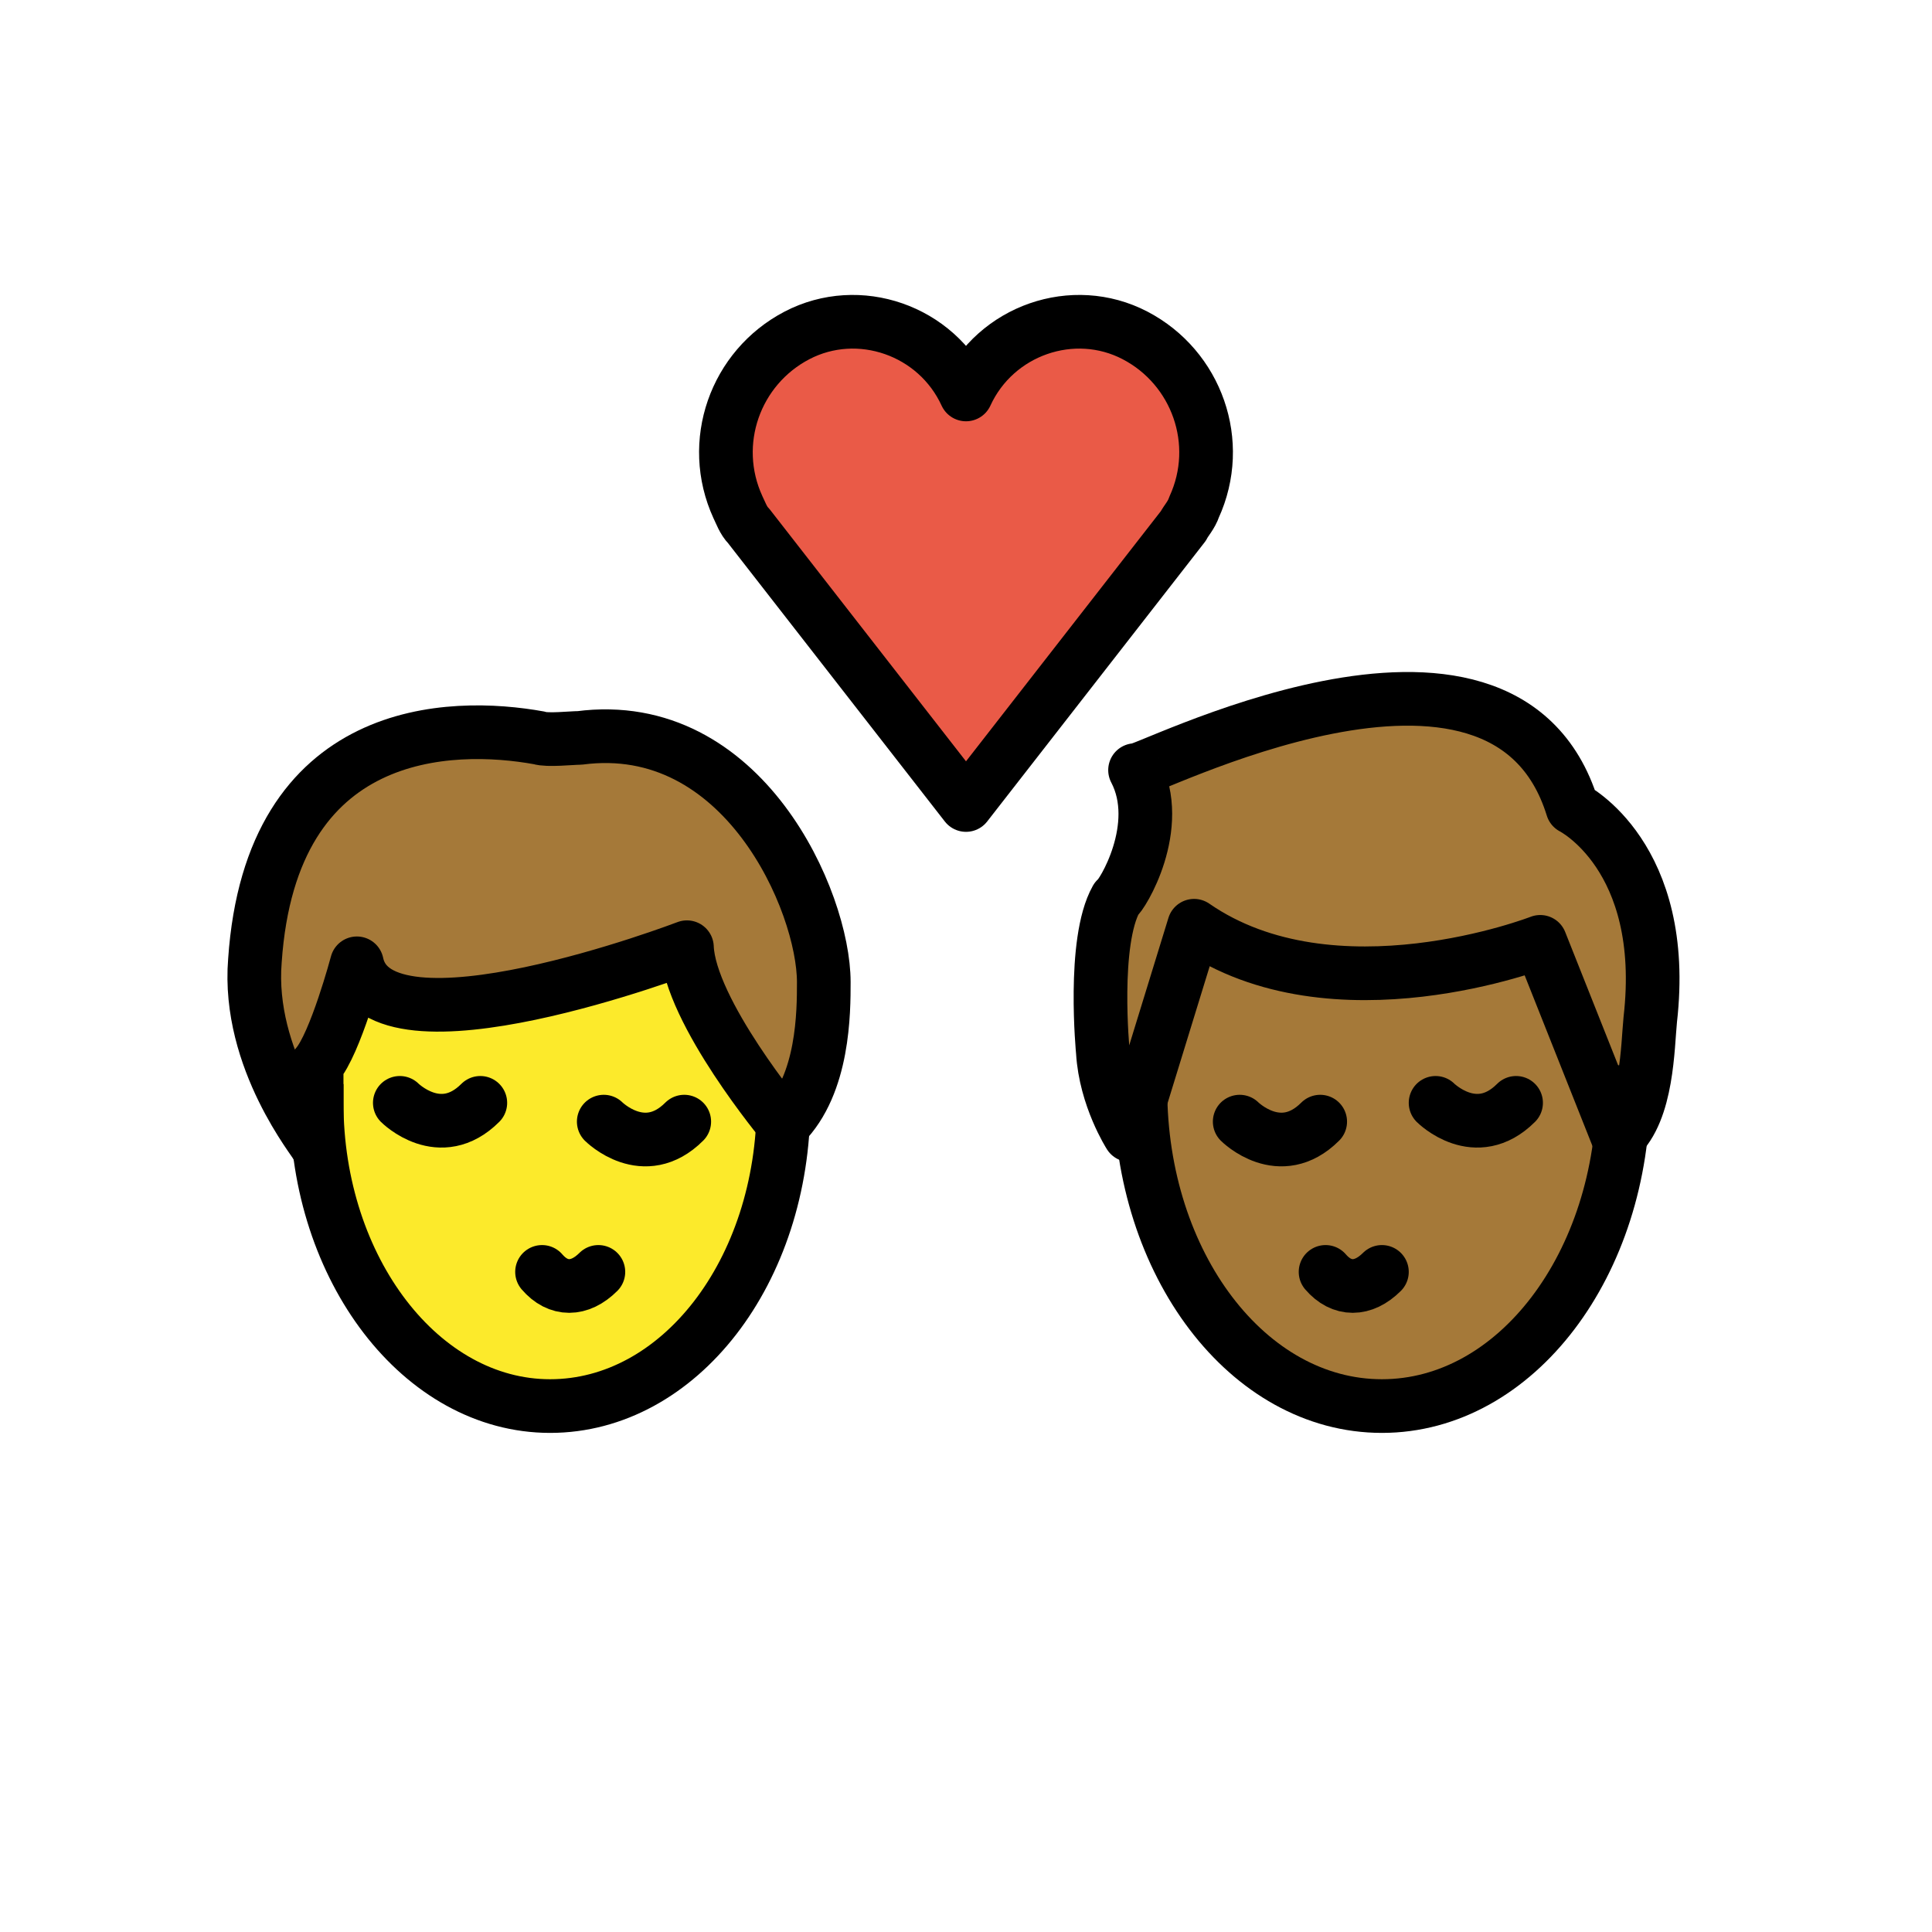
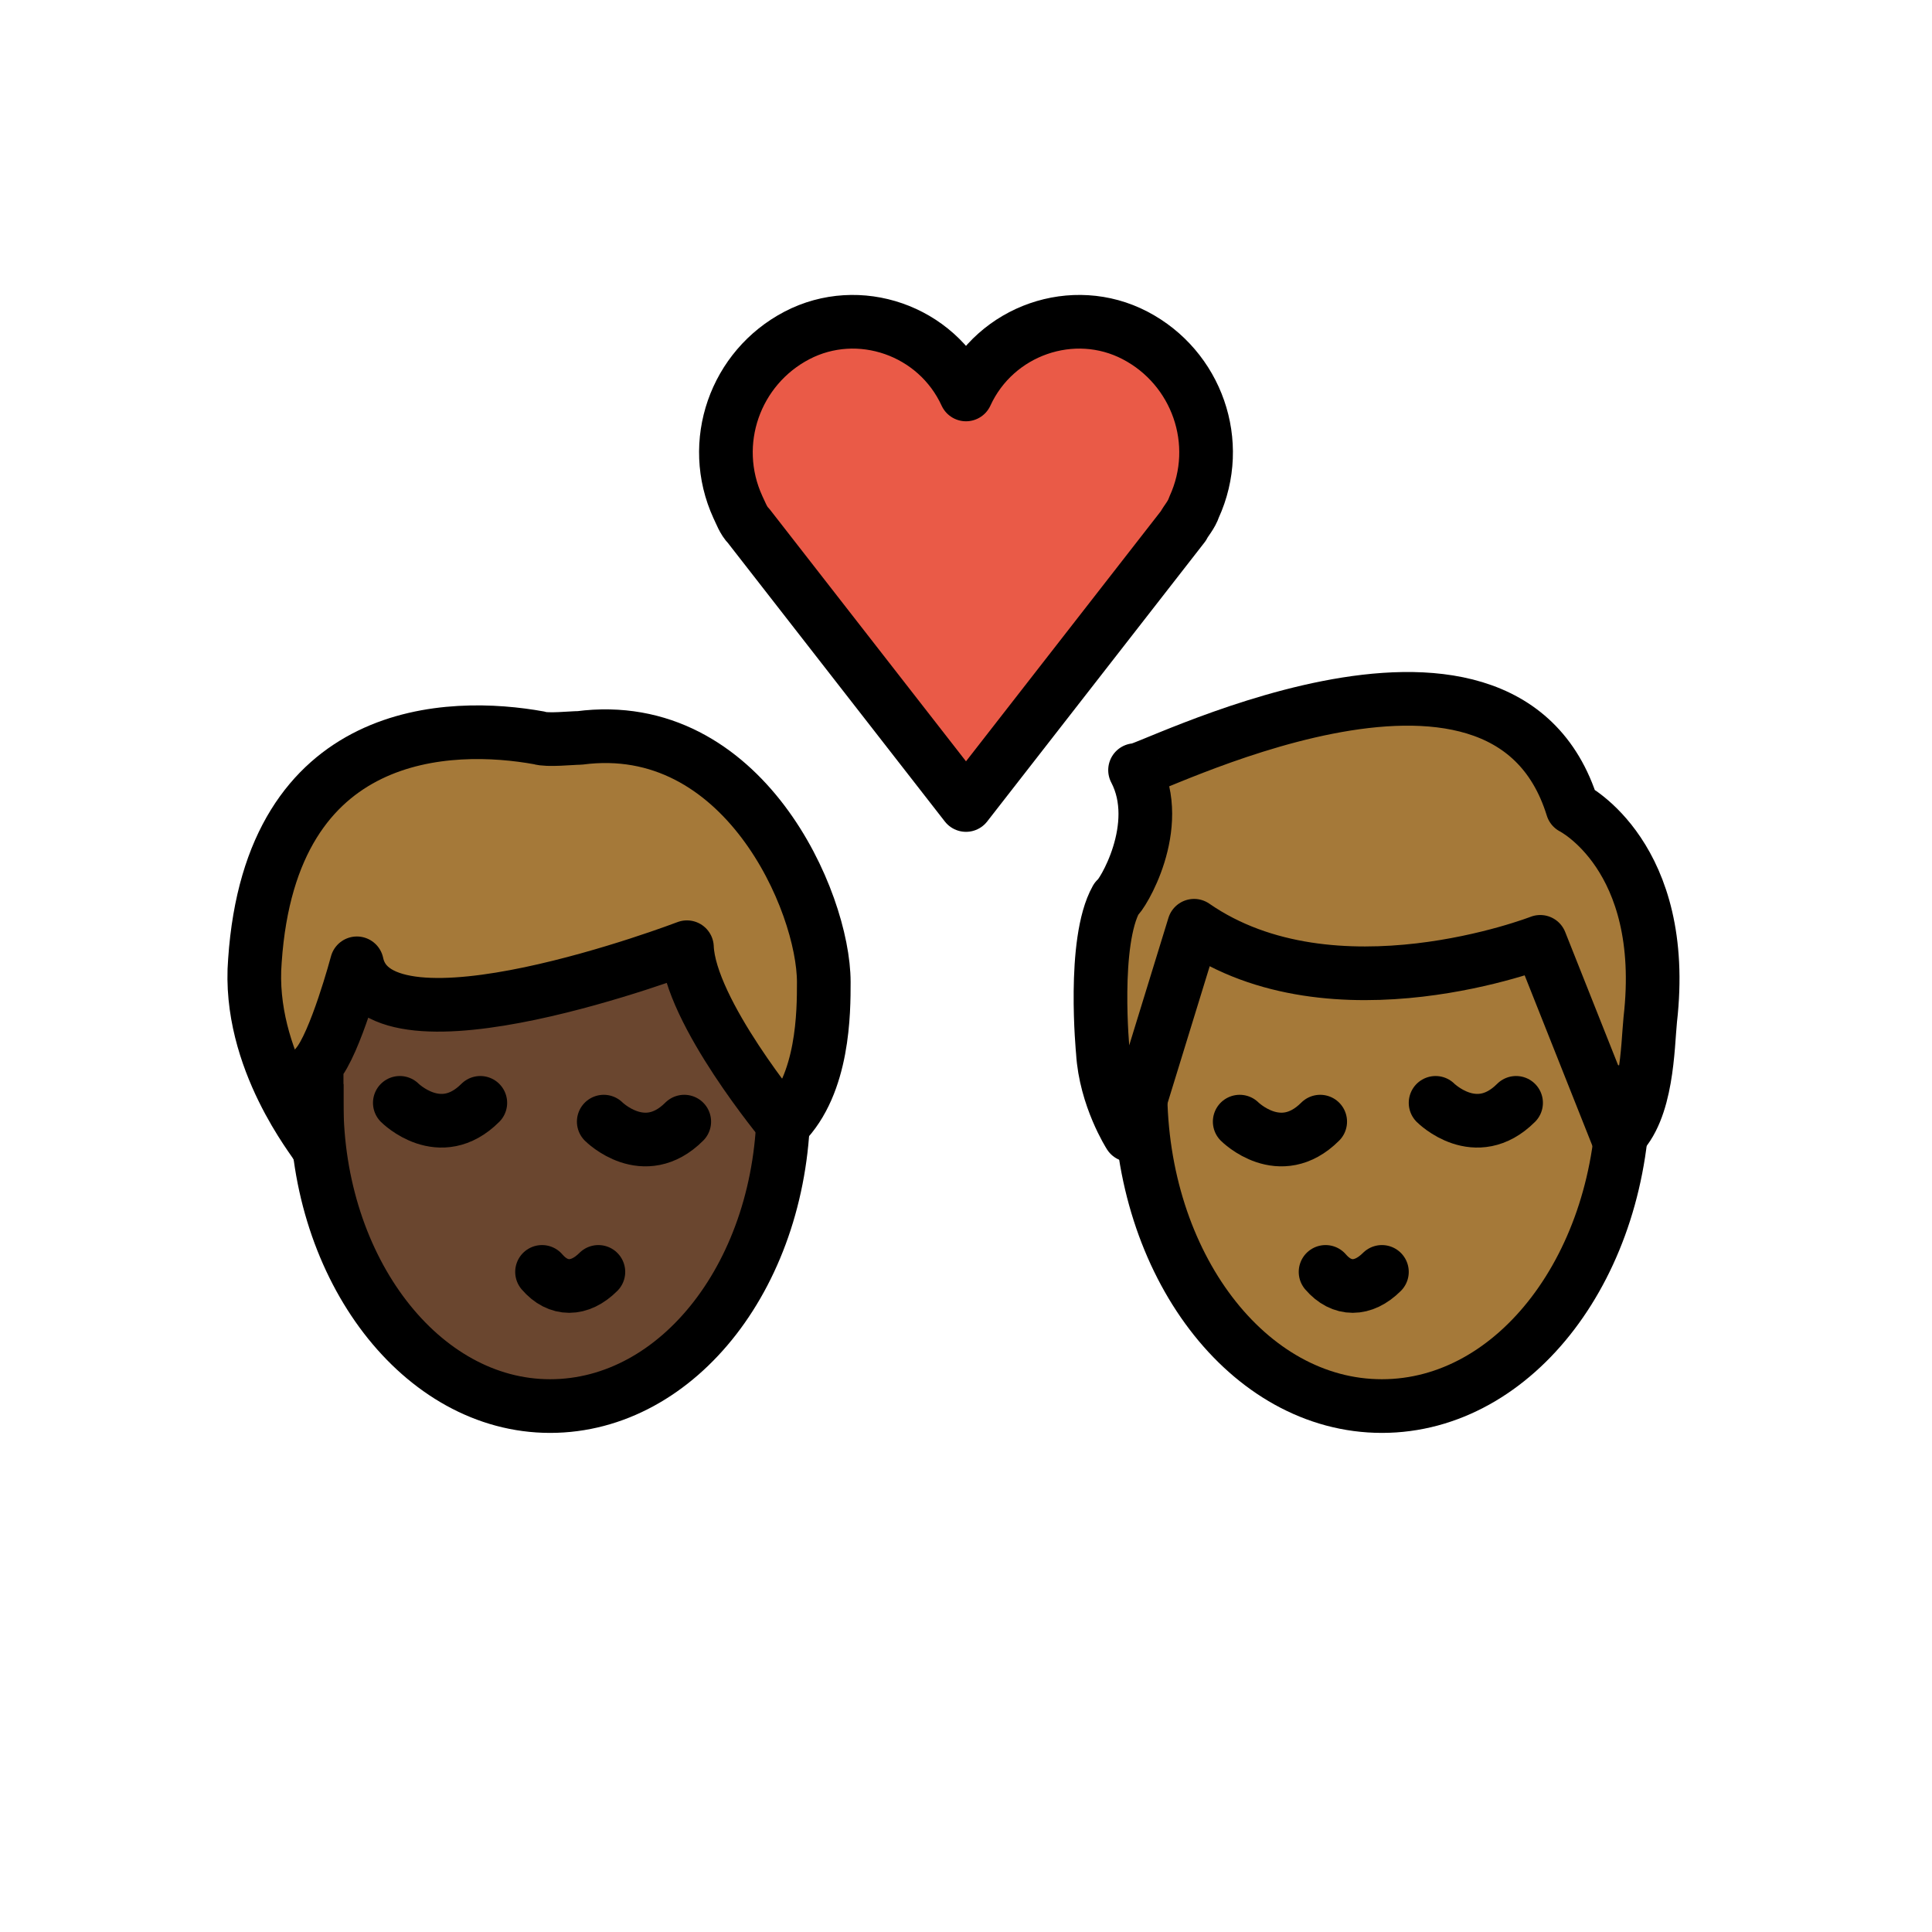
<svg xmlns="http://www.w3.org/2000/svg" id="emoji" viewBox="0 0 72 72" version="1.1">
  <g id="color">
    <path fill="#EA5A47" d="M36,14.7c1.1-2.4,4-3.4,6.3-2.2s3.3,4,2.2,6.4c-0.1,0.3-0.3,0.5-0.4,0.7L36,30l-8.1-10.4 c-0.2-0.2-0.3-0.5-0.4-0.7c-1.1-2.4-0.1-5.2,2.2-6.4S34.9,12.3,36,14.7L36,14.7z" />
  </g>
  <g id="hair">
    <g id="hair-b">
      <path fill="#A57939" d="M42.3,28.7c0,0.3,13.7-7,16.3,1.4c0,0,3.6,1.8,2.9,7.9c-0.1,1-0.1,3.4-1.2,4.4l-2.9-7.3 c0,0-7.7,3-12.9-0.6l-2.4,7.8c0,0-0.9-1.4-1-3.1c0,0-0.4-4.1,0.5-5.7C41.8,33.4,43.4,30.8,42.3,28.7z" />
    </g>
    <g id="hair-a">
      <path fill="#A57939" d="M9.5,35.8c0.6-8.8,7.3-8.9,10.6-8.3c0.3,0.1,1.2,0,1.5,0c6.1-0.8,9.1,6.1,9.1,9.1c0,1.1,0,3.8-1.5,5.3 c0,0-3.5-4.2-3.6-6.6c0,0-11.5,4.4-12.3,0.6c0,0-0.8,3-1.5,3.8c0,0,0,2.3,0,3C11.8,42.6,9.2,39.5,9.5,35.8z" />
    </g>
  </g>
  <g id="skin">
    <g id="skin-b">
      <path fill="#a57939" d="M60.3,42.4l-2.9-7.3c0,0-7.7,3-12.9-0.6l-1.986,6.455C42.658,47.306,46.621,52.4,51.5,52.4 c4.534,0,8.274-4.4,8.898-10.118C60.364,42.319,60.337,42.366,60.3,42.4z" />
    </g>
-     <g id="skina-a">
-       <path fill="#FCEA2B" d="M25.6,35.3c0,0-11.5,4.4-12.3,0.6c0,0-0.735,2.752-1.413,3.685c-0.051,0.497-0.087,1-0.087,1.515 c0,6.241,3.895,11.3,8.7,11.3c4.606,0,8.367-4.653,8.67-10.536C28.87,41.499,25.695,37.587,25.6,35.3z" />
+     <g id="skin-a">
+       <path fill="#6a462f" d="M25.6,35.3c0,0-11.5,4.4-12.3,0.6c0,0-0.735,2.752-1.413,3.685c-0.051,0.497-0.087,1-0.087,1.515 c0,6.241,3.895,11.3,8.7,11.3c4.606,0,8.367-4.653,8.67-10.536C28.87,41.499,25.695,37.587,25.6,35.3z" />
    </g>
  </g>
  <g id="skin-shadow" />
  <g id="line">
    <path fill="none" stroke="#000000" stroke-miterlimit="10" stroke-width="2" d="M60.5,39.7c0,0.3,0,0.6,0,0.9c0,6.5-4,11.8-9,11.8 s-9-5.3-9-11.8c0-0.2,0-0.5,0-0.7" />
    <path fill="none" stroke="#000000" stroke-linecap="round" stroke-linejoin="round" stroke-width="2" d="M49.4,47.4 c0.6,0.7,1.4,0.7,2.1,0" />
    <path fill="none" stroke="#000000" stroke-linecap="round" stroke-miterlimit="10" stroke-width="2" d="M46.2,41.8c0,0,1.5,1.5,3,0" />
    <path fill="none" stroke="#000000" stroke-linecap="round" stroke-miterlimit="10" stroke-width="2" d="M53.5,41.1c0,0,1.5,1.5,3,0" />
    <path fill="none" stroke="#000000" stroke-linejoin="round" stroke-miterlimit="10" stroke-width="2" d="M42.3,28.7 c0,0.3,13.7-7,16.3,1.4c0,0,3.6,1.8,2.9,7.9c-0.1,1-0.1,3.4-1.2,4.4l-2.9-7.3c0,0-7.7,3-12.9-0.6l-2.4,7.8c0,0-0.9-1.4-1-3.1 c0,0-0.4-4.1,0.5-5.7C41.8,33.4,43.4,30.8,42.3,28.7z" />
    <path fill="none" stroke="#000000" stroke-linecap="round" stroke-linejoin="round" stroke-width="2" d="M36,14.7 c1.1-2.4,4-3.4,6.3-2.2s3.3,4,2.2,6.4c-0.1,0.3-0.3,0.5-0.4,0.7L36,30l-8.1-10.4c-0.2-0.2-0.3-0.5-0.4-0.7 c-1.1-2.4-0.1-5.2,2.2-6.4S34.9,12.3,36,14.7L36,14.7z" />
    <path fill="none" stroke="#000000" stroke-miterlimit="10" stroke-width="2" d="M29.2,40.2c0,0.3,0,0.6,0,0.9 c0,6.3-3.9,11.3-8.7,11.3s-8.7-5.1-8.7-11.3c0-0.2,0-0.4,0-0.7" />
    <path fill="none" stroke="#000000" stroke-linecap="round" stroke-linejoin="round" stroke-width="2" d="M20.2,47.4 c0.6,0.7,1.4,0.7,2.1,0" />
    <path fill="none" stroke="#000000" stroke-linecap="round" stroke-miterlimit="10" stroke-width="2" d="M22.5,41.8c0,0,1.5,1.5,3,0" />
    <path fill="none" stroke="#000000" stroke-linecap="round" stroke-miterlimit="10" stroke-width="2" d="M14.9,41.1c0,0,1.5,1.5,3,0" />
    <path fill="none" stroke="#000000" stroke-linecap="round" stroke-linejoin="round" stroke-width="2" d="M9.5,35.8 c0.6-8.8,7.3-8.9,10.6-8.3c0.3,0.1,1.2,0,1.5,0c6.1-0.8,9.1,6.1,9.1,9.1c0,1.1,0,3.8-1.5,5.3c0,0-3.5-4.2-3.6-6.6 c0,0-11.5,4.4-12.3,0.6c0,0-0.8,3-1.5,3.8c0,0,0,2.3,0,3C11.8,42.6,9.2,39.5,9.5,35.8z" />
  </g>
</svg>
